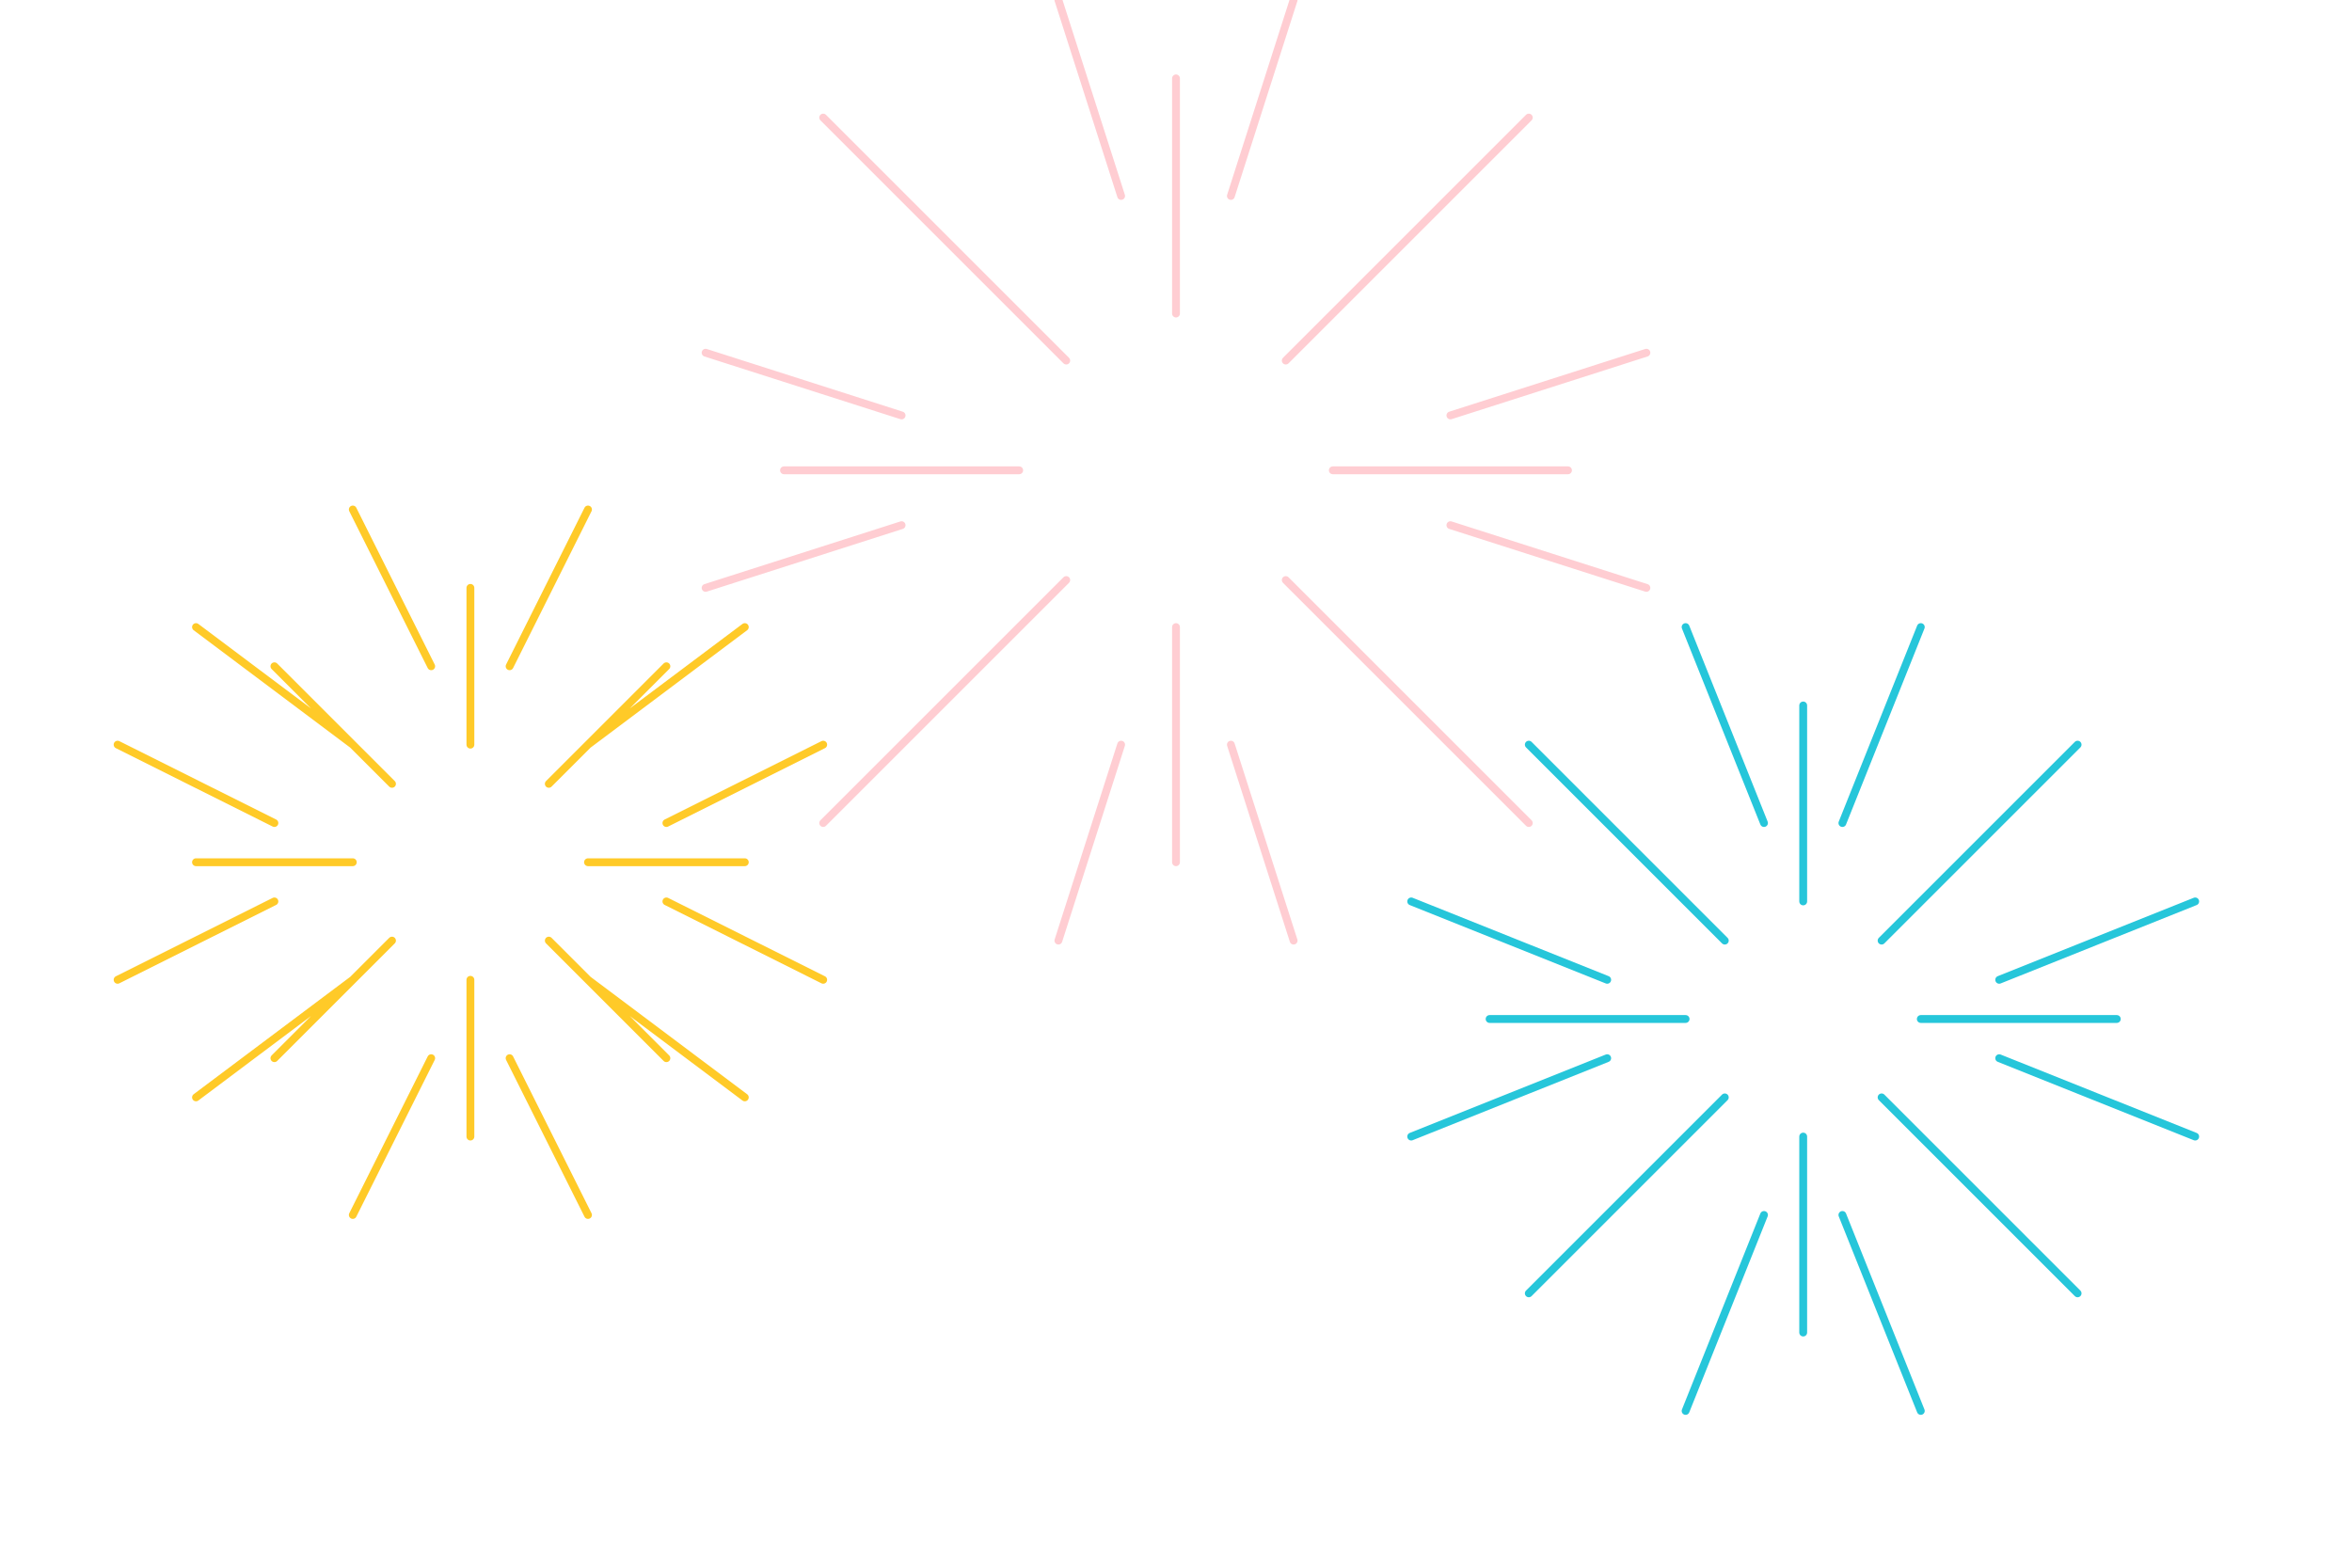
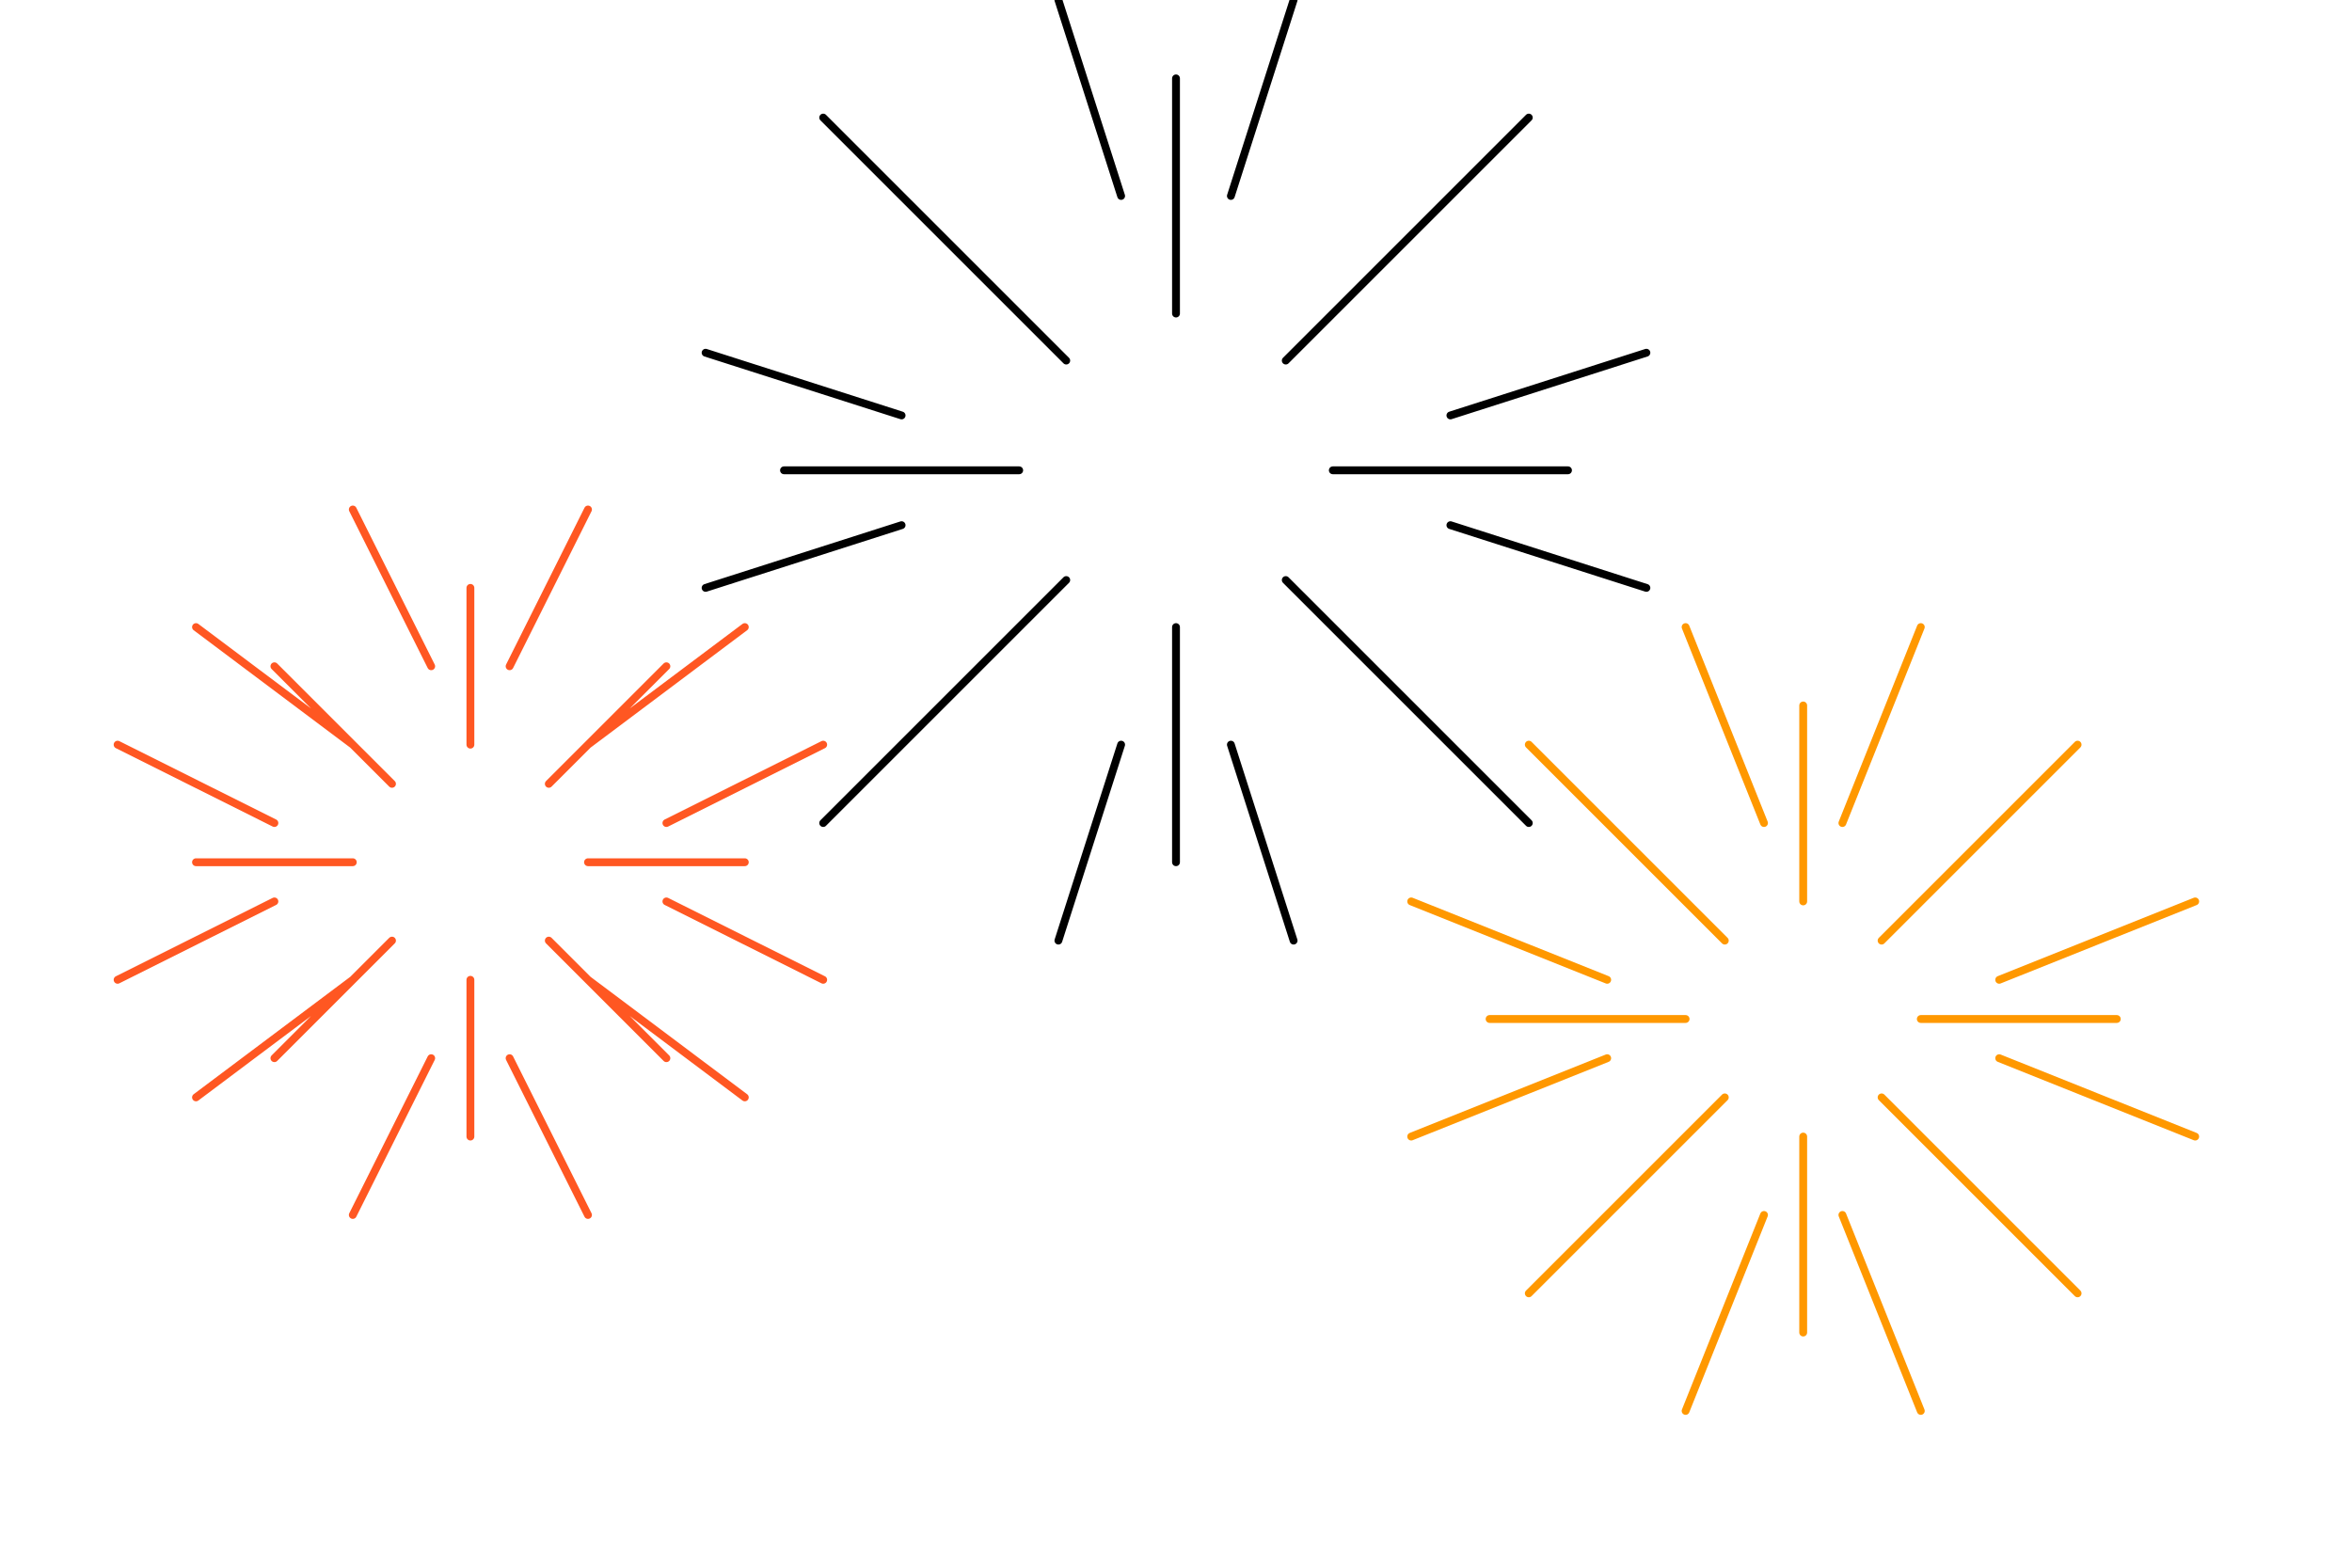
<svg xmlns="http://www.w3.org/2000/svg" viewBox="0 0 300 200">
  <style>
    .fw-1 { animation: explode 2.5s infinite cubic-bezier(0.25, 1, 0.5, 1); }
    .fw-2 { animation: explode 3s infinite cubic-bezier(0.25, 1, 0.5, 1) 0.5s; }
    .fw-3 { animation: explode 2.8s infinite cubic-bezier(0.25, 1, 0.5, 1) 1.2s; }
    @keyframes explode {
      0% { transform: scale(0.1); opacity: 1; stroke-width: 3; }
      50% { opacity: 1; stroke-width: 2; }
      100% { transform: scale(1.1); opacity: 0; stroke-width: 0.5; }
    }
    path { transform-origin: 0 0; }
  </style>
  <g transform="translate(60, 110)">
    <g class="fw-1">
-       <path stroke="#FFCA28" stroke-linecap="round" d="M0 -15 L0 -35 M10 -10 L25 -25 M15 0 L35 0 M10 10 L25 25 M0 15 L0 35 M-10 10 L-25 25 M-15 0 L-35 0 M-10 -10 L-25 -25 M5 -25 L15 -45 M15 -15 L35 -30 M25 -5 L45 -15 M25 5 L45 15 M15 15 L35 30 M5 25 L15 45 M-5 25 L-15 45 M-15 15 L-35 30 M-25 5 L-45 15 M-25 -5 L-45 -15 M-15 -15 L-35 -30 M-5 -25 L-15 -45" />
+       <path stroke="#FF5722" stroke-linecap="round" d="M0 -15 L0 -35 M10 -10 L25 -25 M15 0 L35 0 M10 10 L25 25 M0 15 L0 35 M-10 10 L-25 25 M-15 0 L-35 0 M-10 -10 L-25 -25 M5 -25 L15 -45 M15 -15 L35 -30 M25 -5 L45 -15 M25 5 L45 15 M15 15 L35 30 M5 25 L15 45 M-5 25 L-15 45 M-15 15 L-35 30 M-25 5 L-45 15 M-25 -5 L-45 -15 M-15 -15 L-35 -30 M-5 -25 L-15 -45" />
    </g>
  </g>
  <g transform="translate(150, 60)">
    <g class="fw-2">
-       <path stroke="#FFCDD2" stroke-linecap="round" d="M0 -20 L0 -50 M14 -14 L35 -35 M20 0 L50 0 M14 14 L35 35 M0 20 L0 50 M-14 14 L-35 35 M-20 0 L-50 0 M-14 -14 L-35 -35 M7 -35 L15 -60 M25 -25 L45 -45 M35 -7 L60 -15 M35 7 L60 15 M25 25 L45 45 M7 35 L15 60 M-7 35 L-15 60 M-25 25 L-45 45 M-35 7 L-60 15 M-35 -7 L-60 -15 M-25 -25 L-45 -45 M-7 -35 L-15 -60" />
+       <path stroke="#000000" stroke-linecap="round" d="M0 -20 L0 -50 M14 -14 L35 -35 M20 0 L50 0 M14 14 L35 35 M0 20 L0 50 M-14 14 L-35 35 M-20 0 L-50 0 M-14 -14 L-35 -35 M7 -35 L15 -60 M25 -25 L45 -45 M35 -7 L60 -15 M35 7 L60 15 M25 25 L45 45 M7 35 L15 60 M-7 35 L-15 60 M-25 25 L-45 45 M-35 7 L-60 15 M-35 -7 L-60 -15 M-25 -25 L-45 -45 M-7 -35 L-15 -60" />
    </g>
  </g>
  <g transform="translate(230, 130)">
    <g class="fw-3">
-       <path stroke="#26C6DA" stroke-linecap="round" d="M0 -15 L0 -40 M10 -10 L28 -28 M15 0 L40 0 M10 10 L28 28 M0 15 L0 40 M-10 10 L-28 28 M-15 0 L-40 0 M-10 -10 L-28 -28 M5 -25 L15 -50 M15 -15 L35 -35 M25 -5 L50 -15 M25 5 L50 15 M15 15 L35 35 M5 25 L15 50 M-5 25 L-15 50 M-15 15 L-35 35 M-25 5 L-50 15 M-25 -5 L-50 -15 M-15 -15 L-35 -35 M-5 -25 L-15 -50" />
+       <path stroke="#FF9800" stroke-linecap="round" d="M0 -15 L0 -40 M10 -10 L28 -28 M15 0 L40 0 M10 10 L28 28 M0 15 L0 40 M-10 10 L-28 28 M-15 0 L-40 0 M-10 -10 L-28 -28 M5 -25 L15 -50 M15 -15 L35 -35 M25 -5 L50 -15 M25 5 L50 15 M15 15 L35 35 M5 25 L15 50 M-5 25 L-15 50 M-15 15 L-35 35 M-25 5 L-50 15 M-25 -5 L-50 -15 M-15 -15 L-35 -35 M-5 -25 L-15 -50" />
    </g>
  </g>
</svg>
